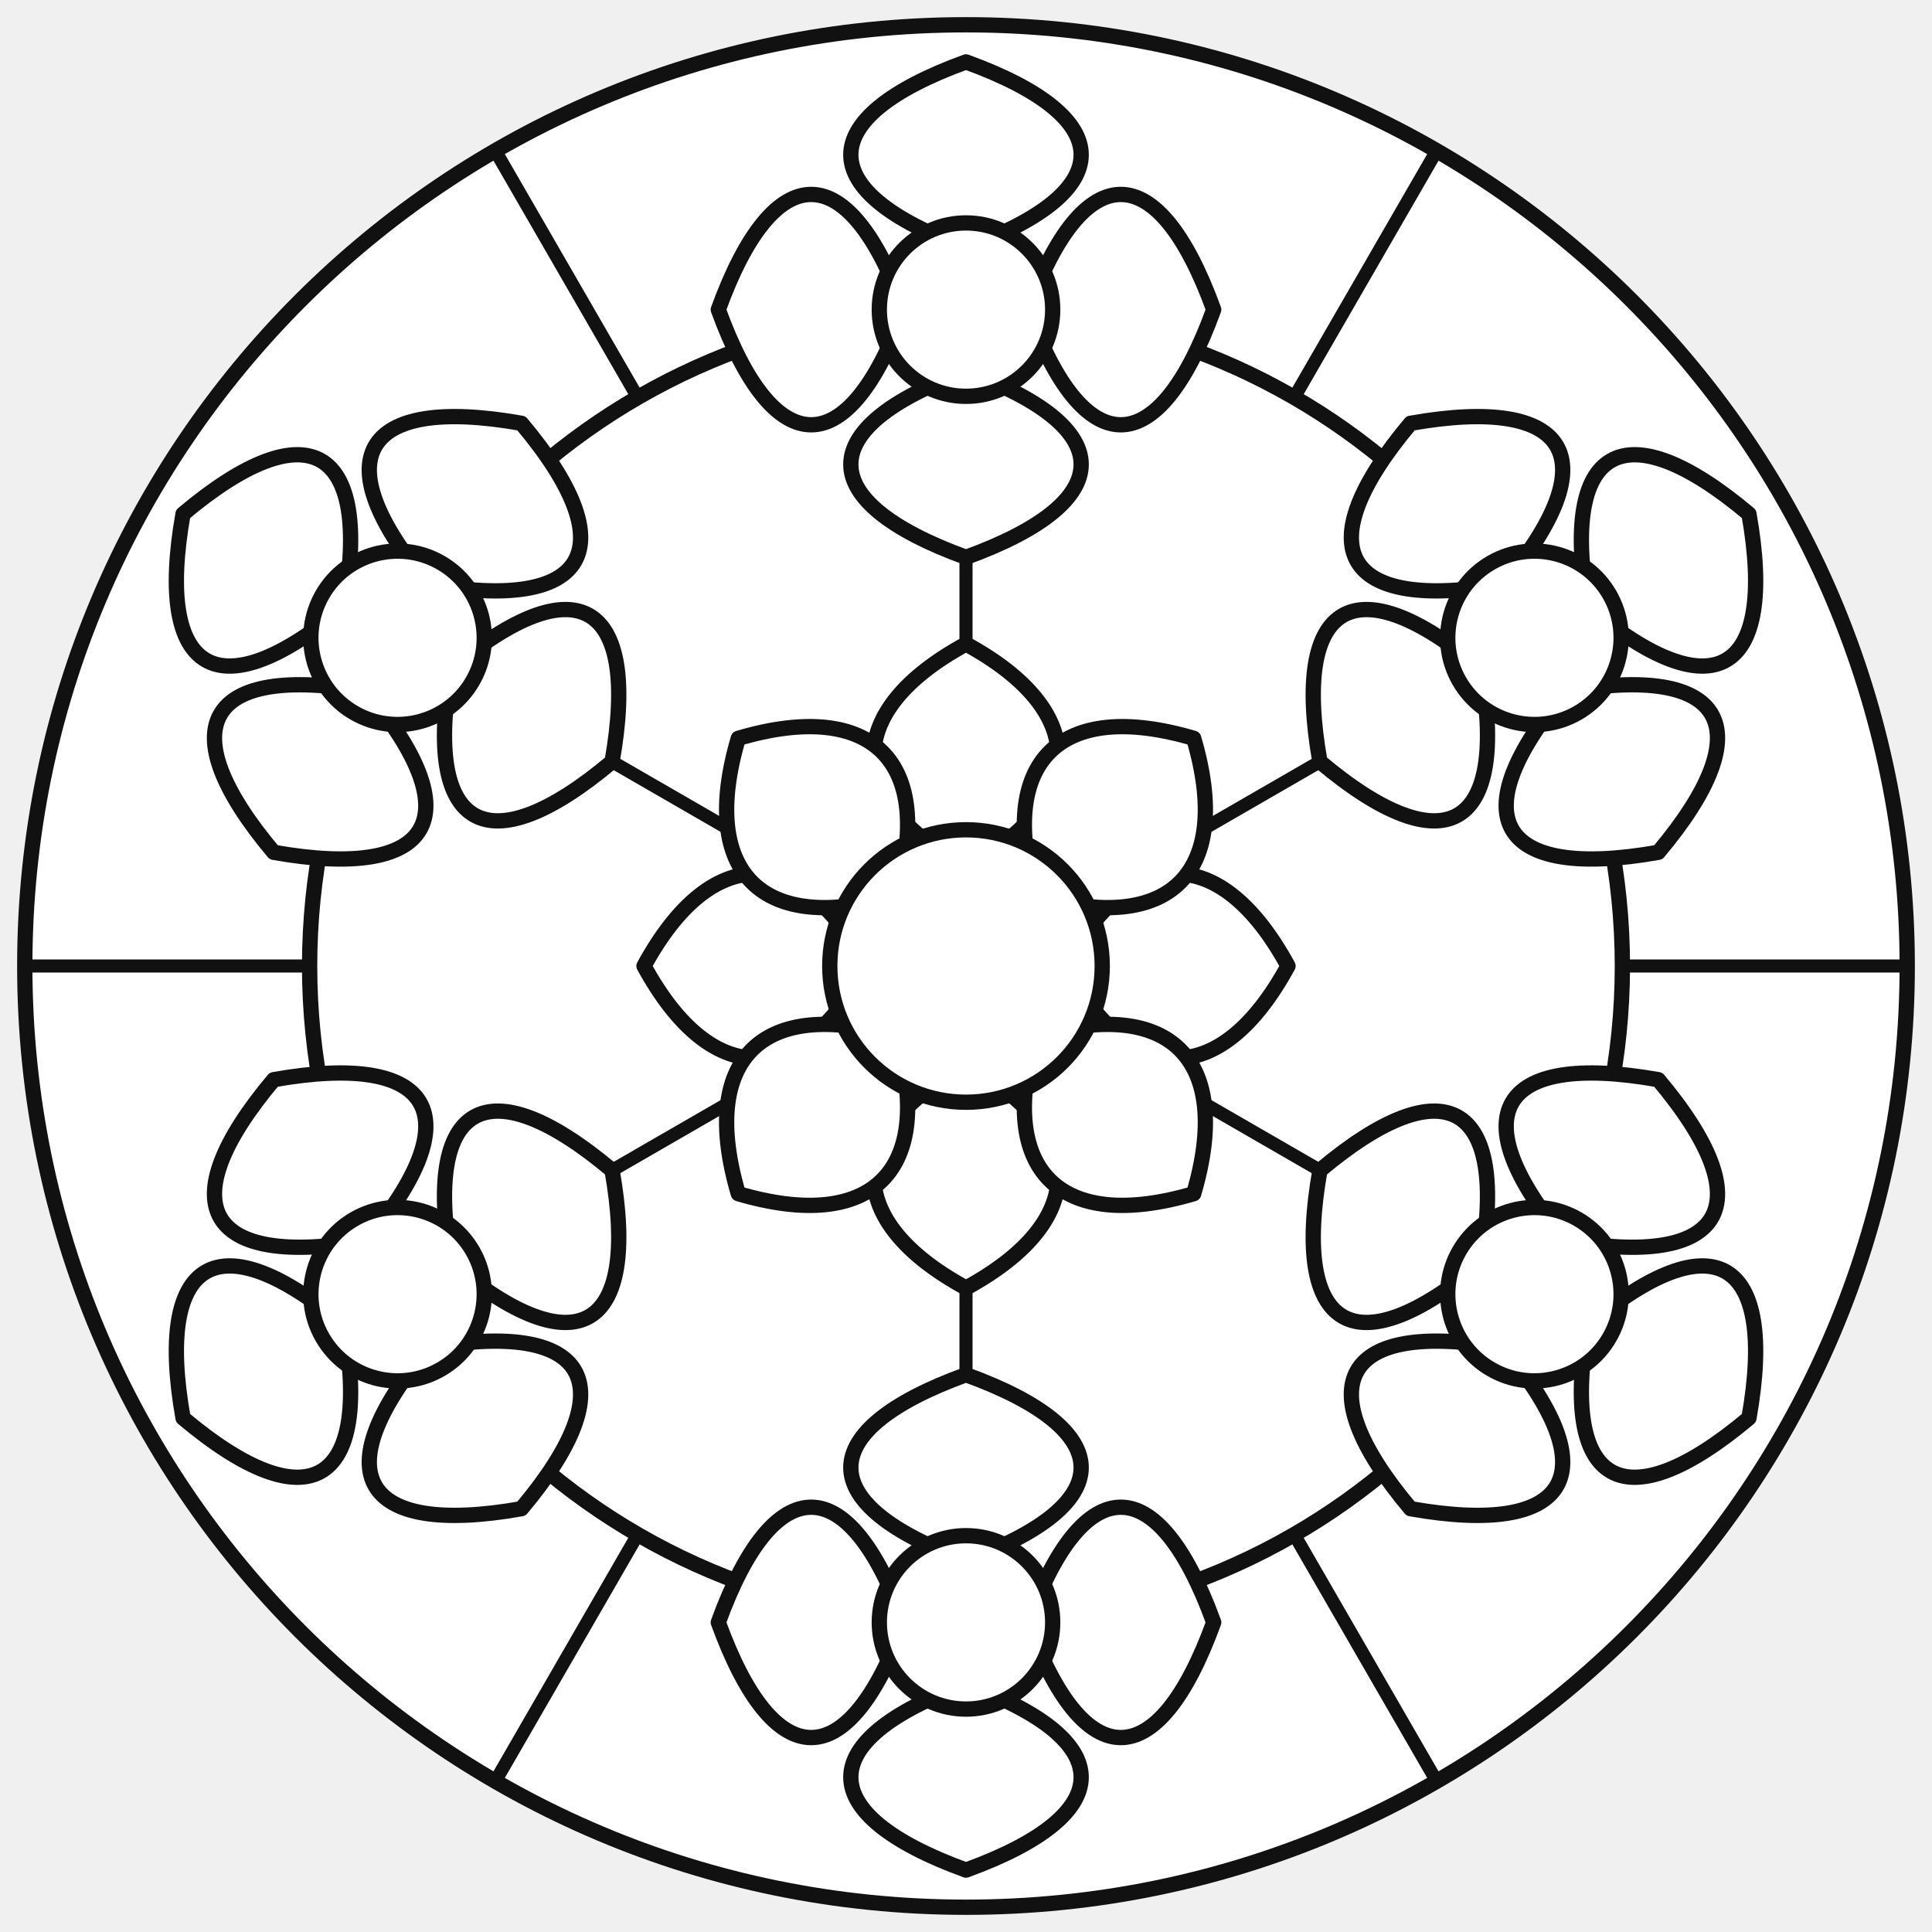
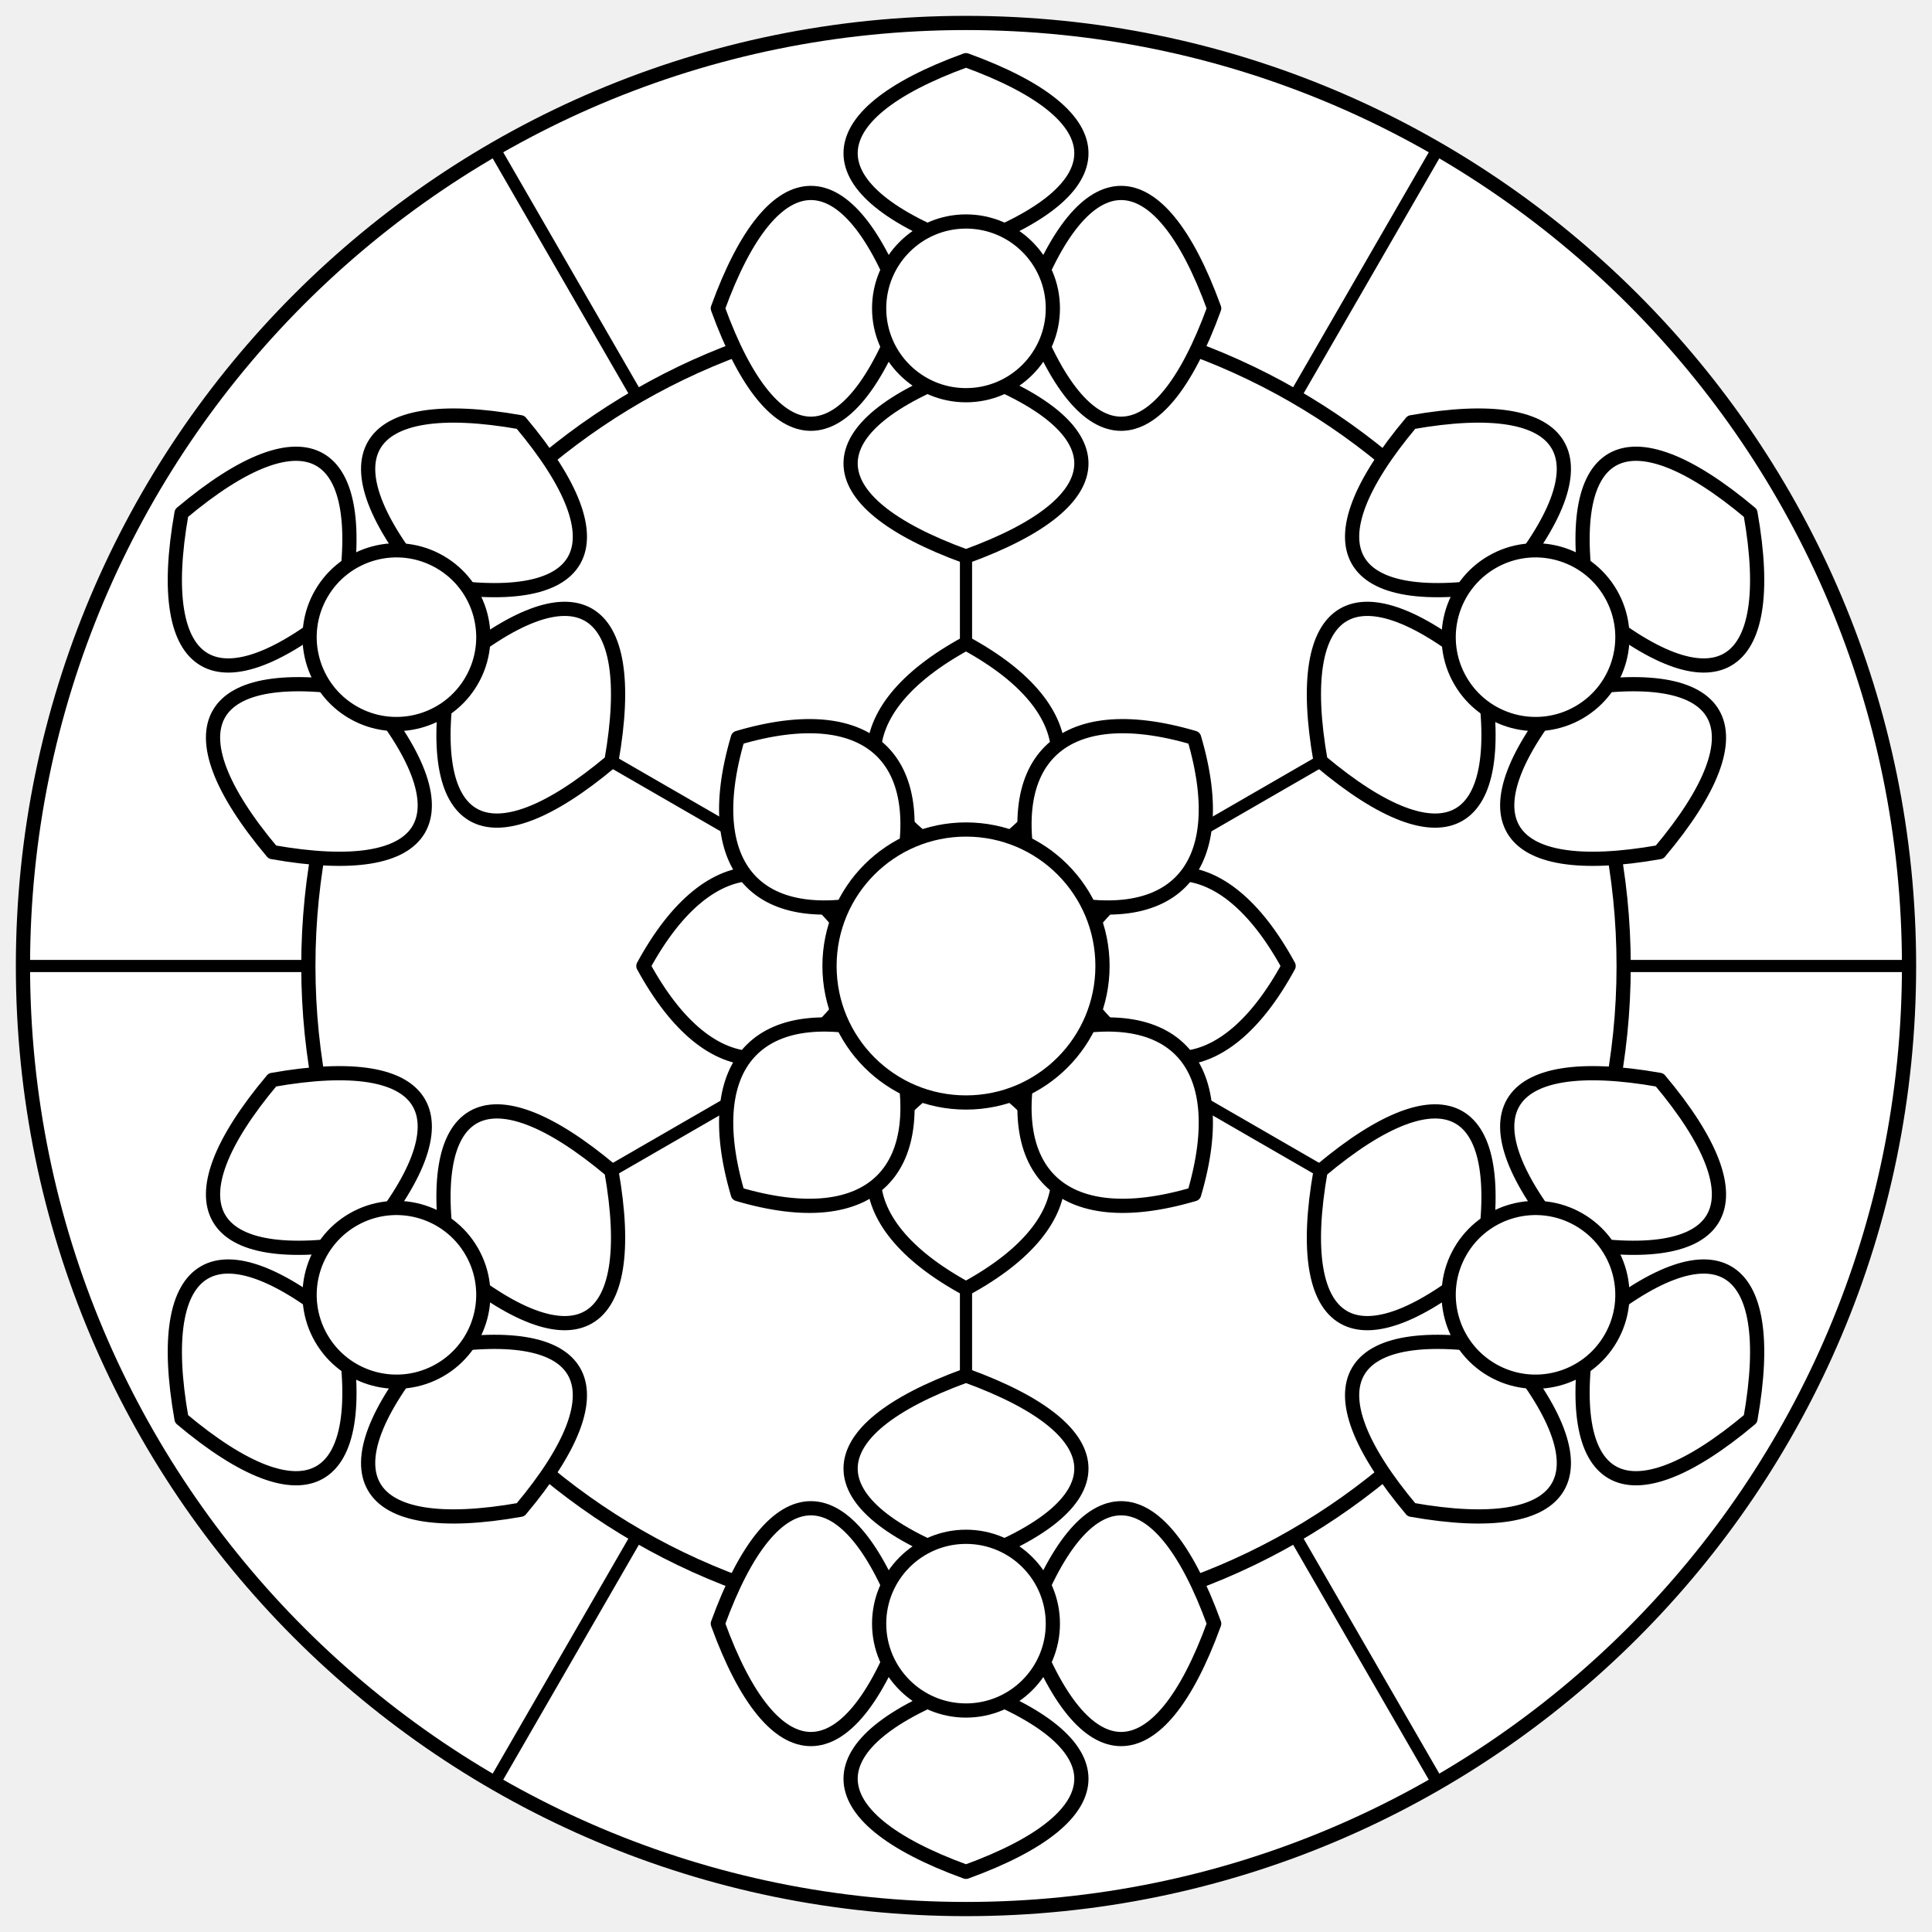
- <svg xmlns="http://www.w3.org/2000/svg" width="156mm" height="156mm" viewBox="-78 -78 156 156">
-   <circle cx="0" cy="0" r="76" fill="#ffffff" stroke="#111111" stroke-width="1.235" stroke-linejoin="round" stroke-linecap="round" />
-   <circle cx="0" cy="0" r="53" fill="none" stroke="#111111" stroke-width="1.235" stroke-linejoin="round" stroke-linecap="round" />
-   <path d="M26.5,-45.899 L38,-65.818" fill="none" stroke="#111111" stroke-width="1.058" stroke-linejoin="round" stroke-linecap="round" />
-   <path d="M0,0 L0,-53" fill="none" stroke="#111111" stroke-width="1.058" stroke-linejoin="round" stroke-linecap="round" />
-   <path d="M53,0 L76,0" fill="none" stroke="#111111" stroke-width="1.058" stroke-linejoin="round" stroke-linecap="round" />
-   <path d="M0,0 L45.899,-26.5" fill="none" stroke="#111111" stroke-width="1.058" stroke-linejoin="round" stroke-linecap="round" />
-   <path d="M26.5,45.899 L38,65.818" fill="none" stroke="#111111" stroke-width="1.058" stroke-linejoin="round" stroke-linecap="round" />
-   <path d="M0,0 L45.899,26.5" fill="none" stroke="#111111" stroke-width="1.058" stroke-linejoin="round" stroke-linecap="round" />
-   <path d="M-26.5,45.899 L-38,65.818" fill="none" stroke="#111111" stroke-width="1.058" stroke-linejoin="round" stroke-linecap="round" />
-   <path d="M0,0 L0,53" fill="none" stroke="#111111" stroke-width="1.058" stroke-linejoin="round" stroke-linecap="round" />
-   <path d="M-53,0 L-76,0" fill="none" stroke="#111111" stroke-width="1.058" stroke-linejoin="round" stroke-linecap="round" />
-   <path d="M0,0 L-45.899,26.5" fill="none" stroke="#111111" stroke-width="1.058" stroke-linejoin="round" stroke-linecap="round" />
-   <path d="M-26.5,-45.899 L-38,-65.818" fill="none" stroke="#111111" stroke-width="1.058" stroke-linejoin="round" stroke-linecap="round" />
-   <path d="M0,0 L-45.899,-26.5" fill="none" stroke="#111111" stroke-width="1.058" stroke-linejoin="round" stroke-linecap="round" />
-   <g transform="translate(0,0) rotate(0)">
-     <g class="petalo-flor">
-       <path d="M0,-8 C9.92,-13.4 9.92,-20.6 0,-26 C-9.92,-20.6 -9.92,-13.4 0,-8 Z" fill="#ffffff" stroke="#111111" stroke-width="1.235" stroke-linejoin="round" stroke-linecap="round" />
+ <svg xmlns="http://www.w3.org/2000/svg" width="168mm" height="168mm" viewBox="-84 -84 168 168">
+   <g transform="scale(1.079)">
+     <circle cx="0" cy="0" r="76" fill="#ffffff" stroke="#000000" stroke-width="1.145" stroke-linejoin="round" stroke-linecap="round" />
+     <circle cx="0" cy="0" r="53" fill="none" stroke="#000000" stroke-width="1.145" stroke-linejoin="round" stroke-linecap="round" />
+     <path d="M26.5,-45.899 L38,-65.818" fill="none" stroke="#000000" stroke-width="0.981" stroke-linejoin="round" stroke-linecap="round" />
+     <path d="M0,0 L0,-53" fill="none" stroke="#000000" stroke-width="0.981" stroke-linejoin="round" stroke-linecap="round" />
+     <path d="M53,0 L76,0" fill="none" stroke="#000000" stroke-width="0.981" stroke-linejoin="round" stroke-linecap="round" />
+     <path d="M0,0 L45.899,-26.5" fill="none" stroke="#000000" stroke-width="0.981" stroke-linejoin="round" stroke-linecap="round" />
+     <path d="M26.5,45.899 L38,65.818" fill="none" stroke="#000000" stroke-width="0.981" stroke-linejoin="round" stroke-linecap="round" />
+     <path d="M0,0 L45.899,26.5" fill="none" stroke="#000000" stroke-width="0.981" stroke-linejoin="round" stroke-linecap="round" />
+     <path d="M-26.5,45.899 L-38,65.818" fill="none" stroke="#000000" stroke-width="0.981" stroke-linejoin="round" stroke-linecap="round" />
+     <path d="M0,0 L0,53" fill="none" stroke="#000000" stroke-width="0.981" stroke-linejoin="round" stroke-linecap="round" />
+     <path d="M-53,0 L-76,0" fill="none" stroke="#000000" stroke-width="0.981" stroke-linejoin="round" stroke-linecap="round" />
+     <path d="M0,0 L-45.899,26.5" fill="none" stroke="#000000" stroke-width="0.981" stroke-linejoin="round" stroke-linecap="round" />
+     <path d="M-26.5,-45.899 L-38,-65.818" fill="none" stroke="#000000" stroke-width="0.981" stroke-linejoin="round" stroke-linecap="round" />
+     <path d="M0,0 L-45.899,-26.5" fill="none" stroke="#000000" stroke-width="0.981" stroke-linejoin="round" stroke-linecap="round" />
+     <g transform="translate(0,0) rotate(0)">
+       <g class="petalo-flor">
+         <path d="M0,-8 C9.92,-13.4 9.92,-20.6 0,-26 C-9.92,-20.6 -9.92,-13.4 0,-8 Z" fill="#ffffff" stroke="#000000" stroke-width="1.145" stroke-linejoin="round" stroke-linecap="round" />
+       </g>
+       <g class="petalo-flor">
+         <path d="M8,0 C13.4,9.92 20.6,9.92 26,0 C20.6,-9.92 13.4,-9.92 8,0 Z" fill="#ffffff" stroke="#000000" stroke-width="1.145" stroke-linejoin="round" stroke-linecap="round" />
+       </g>
+       <g class="petalo-flor">
+         <path d="M0,8 C-9.92,13.4 -9.92,20.6 0,26 C9.92,20.6 9.92,13.4 0,8 Z" fill="#ffffff" stroke="#000000" stroke-width="1.145" stroke-linejoin="round" stroke-linecap="round" />
+       </g>
+       <g class="petalo-flor">
+         <path d="M-8,0 C-13.4,-9.92 -20.6,-9.92 -26,0 C-20.6,9.92 -13.4,9.92 -8,0 Z" fill="#ffffff" stroke="#000000" stroke-width="1.145" stroke-linejoin="round" stroke-linecap="round" />
+       </g>
+       <g class="petalo-flor">
+         <path d="M5.657,-5.657 C16.49,-2.461 21.581,-7.552 18.385,-18.385 C7.552,-21.581 2.461,-16.49 5.657,-5.657 Z" fill="#ffffff" stroke="#000000" stroke-width="1.145" stroke-linejoin="round" stroke-linecap="round" />
+       </g>
+       <g class="petalo-flor">
+         <path d="M5.657,5.657 C2.461,16.49 7.552,21.581 18.385,18.385 C21.581,7.552 16.49,2.461 5.657,5.657 Z" fill="#ffffff" stroke="#000000" stroke-width="1.145" stroke-linejoin="round" stroke-linecap="round" />
+       </g>
+       <g class="petalo-flor">
+         <path d="M-5.657,5.657 C-16.49,2.461 -21.581,7.552 -18.385,18.385 C-7.552,21.581 -2.461,16.49 -5.657,5.657 Z" fill="#ffffff" stroke="#000000" stroke-width="1.145" stroke-linejoin="round" stroke-linecap="round" />
+       </g>
+       <g class="petalo-flor">
+         <path d="M-5.657,-5.657 C-2.461,-16.49 -7.552,-21.581 -18.385,-18.385 C-21.581,-7.552 -16.49,-2.461 -5.657,-5.657 Z" fill="#ffffff" stroke="#000000" stroke-width="1.145" stroke-linejoin="round" stroke-linecap="round" />
+       </g>
+       <circle cx="0" cy="0" r="11" fill="#ffffff" stroke="#000000" stroke-width="1.145" stroke-linejoin="round" stroke-linecap="round" />
    </g>
-     <g class="petalo-flor">
-       <path d="M8,0 C13.4,9.92 20.6,9.92 26,0 C20.6,-9.92 13.4,-9.92 8,0 Z" fill="#ffffff" stroke="#111111" stroke-width="1.235" stroke-linejoin="round" stroke-linecap="round" />
+     <g transform="translate(0,-53) rotate(0)">
+       <g class="petalo-flor">
+         <path d="M0,-5 C12.4,-9.5 12.4,-15.5 0,-20 C-12.4,-15.5 -12.4,-9.5 0,-5 Z" fill="#ffffff" stroke="#000000" stroke-width="1.145" stroke-linejoin="round" stroke-linecap="round" />
+       </g>
+       <g class="petalo-flor">
+         <path d="M0,5 C-12.4,9.5 -12.4,15.5 0,20 C12.4,15.5 12.4,9.5 0,5 Z" fill="#ffffff" stroke="#000000" stroke-width="1.145" stroke-linejoin="round" stroke-linecap="round" />
+       </g>
+       <g class="petalo-flor">
+         <path d="M5,0 C9.5,12.4 15.5,12.4 20,0 C15.5,-12.4 9.5,-12.4 5,0 Z" fill="#ffffff" stroke="#000000" stroke-width="1.145" stroke-linejoin="round" stroke-linecap="round" />
+       </g>
+       <g class="petalo-flor">
+         <path d="M-5,0 C-9.5,-12.4 -15.5,-12.4 -20,0 C-15.5,12.4 -9.5,12.4 -5,0 Z" fill="#ffffff" stroke="#000000" stroke-width="1.145" stroke-linejoin="round" stroke-linecap="round" />
+       </g>
+       <circle cx="0" cy="0" r="7" fill="#ffffff" stroke="#000000" stroke-width="1.145" stroke-linejoin="round" stroke-linecap="round" />
    </g>
-     <g class="petalo-flor">
-       <path d="M0,8 C-9.92,13.4 -9.92,20.6 0,26 C9.92,20.6 9.92,13.4 0,8 Z" fill="#ffffff" stroke="#111111" stroke-width="1.235" stroke-linejoin="round" stroke-linecap="round" />
+     <g transform="translate(45.899,-26.5) rotate(60)">
+       <g class="petalo-flor">
+         <path d="M0,-5 C12.4,-9.5 12.4,-15.5 0,-20 C-12.4,-15.5 -12.4,-9.5 0,-5 Z" fill="#ffffff" stroke="#000000" stroke-width="1.145" stroke-linejoin="round" stroke-linecap="round" />
+       </g>
+       <g class="petalo-flor">
+         <path d="M0,5 C-12.4,9.5 -12.4,15.5 0,20 C12.4,15.5 12.4,9.5 0,5 Z" fill="#ffffff" stroke="#000000" stroke-width="1.145" stroke-linejoin="round" stroke-linecap="round" />
+       </g>
+       <g class="petalo-flor">
+         <path d="M5,0 C9.5,12.4 15.5,12.4 20,0 C15.5,-12.4 9.5,-12.4 5,0 Z" fill="#ffffff" stroke="#000000" stroke-width="1.145" stroke-linejoin="round" stroke-linecap="round" />
+       </g>
+       <g class="petalo-flor">
+         <path d="M-5,0 C-9.5,-12.4 -15.5,-12.4 -20,0 C-15.5,12.4 -9.5,12.4 -5,0 Z" fill="#ffffff" stroke="#000000" stroke-width="1.145" stroke-linejoin="round" stroke-linecap="round" />
+       </g>
+       <circle cx="0" cy="0" r="7" fill="#ffffff" stroke="#000000" stroke-width="1.145" stroke-linejoin="round" stroke-linecap="round" />
    </g>
-     <g class="petalo-flor">
-       <path d="M-8,0 C-13.4,-9.92 -20.6,-9.92 -26,0 C-20.6,9.92 -13.4,9.92 -8,0 Z" fill="#ffffff" stroke="#111111" stroke-width="1.235" stroke-linejoin="round" stroke-linecap="round" />
+     <g transform="translate(45.899,26.5) rotate(120)">
+       <g class="petalo-flor">
+         <path d="M0,-5 C12.4,-9.5 12.4,-15.5 0,-20 C-12.4,-15.5 -12.4,-9.5 0,-5 Z" fill="#ffffff" stroke="#000000" stroke-width="1.145" stroke-linejoin="round" stroke-linecap="round" />
+       </g>
+       <g class="petalo-flor">
+         <path d="M0,5 C-12.4,9.5 -12.4,15.5 0,20 C12.4,15.5 12.4,9.5 0,5 Z" fill="#ffffff" stroke="#000000" stroke-width="1.145" stroke-linejoin="round" stroke-linecap="round" />
+       </g>
+       <g class="petalo-flor">
+         <path d="M5,0 C9.5,12.4 15.5,12.4 20,0 C15.5,-12.4 9.5,-12.4 5,0 Z" fill="#ffffff" stroke="#000000" stroke-width="1.145" stroke-linejoin="round" stroke-linecap="round" />
+       </g>
+       <g class="petalo-flor">
+         <path d="M-5,0 C-9.5,-12.4 -15.5,-12.4 -20,0 C-15.5,12.4 -9.5,12.4 -5,0 Z" fill="#ffffff" stroke="#000000" stroke-width="1.145" stroke-linejoin="round" stroke-linecap="round" />
+       </g>
+       <circle cx="0" cy="0" r="7" fill="#ffffff" stroke="#000000" stroke-width="1.145" stroke-linejoin="round" stroke-linecap="round" />
    </g>
-     <g class="petalo-flor">
-       <path d="M5.657,-5.657 C16.49,-2.461 21.581,-7.552 18.385,-18.385 C7.552,-21.581 2.461,-16.49 5.657,-5.657 Z" fill="#ffffff" stroke="#111111" stroke-width="1.235" stroke-linejoin="round" stroke-linecap="round" />
+     <g transform="translate(0,53) rotate(180)">
+       <g class="petalo-flor">
+         <path d="M0,-5 C12.4,-9.5 12.4,-15.5 0,-20 C-12.4,-15.5 -12.4,-9.5 0,-5 Z" fill="#ffffff" stroke="#000000" stroke-width="1.145" stroke-linejoin="round" stroke-linecap="round" />
+       </g>
+       <g class="petalo-flor">
+         <path d="M0,5 C-12.4,9.5 -12.4,15.5 0,20 C12.4,15.5 12.4,9.5 0,5 Z" fill="#ffffff" stroke="#000000" stroke-width="1.145" stroke-linejoin="round" stroke-linecap="round" />
+       </g>
+       <g class="petalo-flor">
+         <path d="M5,0 C9.5,12.4 15.5,12.4 20,0 C15.5,-12.4 9.5,-12.4 5,0 Z" fill="#ffffff" stroke="#000000" stroke-width="1.145" stroke-linejoin="round" stroke-linecap="round" />
+       </g>
+       <g class="petalo-flor">
+         <path d="M-5,0 C-9.5,-12.4 -15.5,-12.4 -20,0 C-15.5,12.4 -9.5,12.4 -5,0 Z" fill="#ffffff" stroke="#000000" stroke-width="1.145" stroke-linejoin="round" stroke-linecap="round" />
+       </g>
+       <circle cx="0" cy="0" r="7" fill="#ffffff" stroke="#000000" stroke-width="1.145" stroke-linejoin="round" stroke-linecap="round" />
    </g>
-     <g class="petalo-flor">
-       <path d="M5.657,5.657 C2.461,16.49 7.552,21.581 18.385,18.385 C21.581,7.552 16.49,2.461 5.657,5.657 Z" fill="#ffffff" stroke="#111111" stroke-width="1.235" stroke-linejoin="round" stroke-linecap="round" />
+     <g transform="translate(-45.899,26.5) rotate(240)">
+       <g class="petalo-flor">
+         <path d="M0,-5 C12.4,-9.5 12.4,-15.5 0,-20 C-12.4,-15.5 -12.4,-9.5 0,-5 Z" fill="#ffffff" stroke="#000000" stroke-width="1.145" stroke-linejoin="round" stroke-linecap="round" />
+       </g>
+       <g class="petalo-flor">
+         <path d="M0,5 C-12.4,9.5 -12.4,15.5 0,20 C12.4,15.5 12.4,9.5 0,5 Z" fill="#ffffff" stroke="#000000" stroke-width="1.145" stroke-linejoin="round" stroke-linecap="round" />
+       </g>
+       <g class="petalo-flor">
+         <path d="M5,0 C9.5,12.4 15.5,12.4 20,0 C15.5,-12.4 9.5,-12.4 5,0 Z" fill="#ffffff" stroke="#000000" stroke-width="1.145" stroke-linejoin="round" stroke-linecap="round" />
+       </g>
+       <g class="petalo-flor">
+         <path d="M-5,0 C-9.5,-12.4 -15.5,-12.4 -20,0 C-15.5,12.4 -9.5,12.4 -5,0 Z" fill="#ffffff" stroke="#000000" stroke-width="1.145" stroke-linejoin="round" stroke-linecap="round" />
+       </g>
+       <circle cx="0" cy="0" r="7" fill="#ffffff" stroke="#000000" stroke-width="1.145" stroke-linejoin="round" stroke-linecap="round" />
    </g>
-     <g class="petalo-flor">
-       <path d="M-5.657,5.657 C-16.49,2.461 -21.581,7.552 -18.385,18.385 C-7.552,21.581 -2.461,16.49 -5.657,5.657 Z" fill="#ffffff" stroke="#111111" stroke-width="1.235" stroke-linejoin="round" stroke-linecap="round" />
+     <g transform="translate(-45.899,-26.5) rotate(300)">
+       <g class="petalo-flor">
+         <path d="M0,-5 C12.4,-9.5 12.4,-15.5 0,-20 C-12.4,-15.5 -12.4,-9.5 0,-5 Z" fill="#ffffff" stroke="#000000" stroke-width="1.145" stroke-linejoin="round" stroke-linecap="round" />
+       </g>
+       <g class="petalo-flor">
+         <path d="M0,5 C-12.4,9.5 -12.4,15.5 0,20 C12.4,15.5 12.4,9.5 0,5 Z" fill="#ffffff" stroke="#000000" stroke-width="1.145" stroke-linejoin="round" stroke-linecap="round" />
+       </g>
+       <g class="petalo-flor">
+         <path d="M5,0 C9.5,12.4 15.5,12.4 20,0 C15.5,-12.4 9.5,-12.4 5,0 Z" fill="#ffffff" stroke="#000000" stroke-width="1.145" stroke-linejoin="round" stroke-linecap="round" />
+       </g>
+       <g class="petalo-flor">
+         <path d="M-5,0 C-9.5,-12.4 -15.5,-12.4 -20,0 C-15.5,12.4 -9.5,12.4 -5,0 Z" fill="#ffffff" stroke="#000000" stroke-width="1.145" stroke-linejoin="round" stroke-linecap="round" />
+       </g>
+       <circle cx="0" cy="0" r="7" fill="#ffffff" stroke="#000000" stroke-width="1.145" stroke-linejoin="round" stroke-linecap="round" />
    </g>
-     <g class="petalo-flor">
-       <path d="M-5.657,-5.657 C-2.461,-16.49 -7.552,-21.581 -18.385,-18.385 C-21.581,-7.552 -16.49,-2.461 -5.657,-5.657 Z" fill="#ffffff" stroke="#111111" stroke-width="1.235" stroke-linejoin="round" stroke-linecap="round" />
-     </g>
-     <circle cx="0" cy="0" r="11" fill="#ffffff" stroke="#111111" stroke-width="1.235" stroke-linejoin="round" stroke-linecap="round" />
-   </g>
-   <g transform="translate(0,-53) rotate(0)">
-     <g class="petalo-flor">
-       <path d="M0,-5 C12.4,-9.5 12.4,-15.5 0,-20 C-12.4,-15.5 -12.4,-9.5 0,-5 Z" fill="#ffffff" stroke="#111111" stroke-width="1.235" stroke-linejoin="round" stroke-linecap="round" />
-     </g>
-     <g class="petalo-flor">
-       <path d="M0,5 C-12.4,9.5 -12.4,15.5 0,20 C12.4,15.5 12.4,9.5 0,5 Z" fill="#ffffff" stroke="#111111" stroke-width="1.235" stroke-linejoin="round" stroke-linecap="round" />
-     </g>
-     <g class="petalo-flor">
-       <path d="M5,0 C9.5,12.4 15.5,12.4 20,0 C15.5,-12.4 9.5,-12.4 5,0 Z" fill="#ffffff" stroke="#111111" stroke-width="1.235" stroke-linejoin="round" stroke-linecap="round" />
-     </g>
-     <g class="petalo-flor">
-       <path d="M-5,0 C-9.5,-12.4 -15.5,-12.4 -20,0 C-15.5,12.4 -9.5,12.4 -5,0 Z" fill="#ffffff" stroke="#111111" stroke-width="1.235" stroke-linejoin="round" stroke-linecap="round" />
-     </g>
-     <circle cx="0" cy="0" r="7" fill="#ffffff" stroke="#111111" stroke-width="1.235" stroke-linejoin="round" stroke-linecap="round" />
-   </g>
-   <g transform="translate(45.899,-26.5) rotate(60)">
-     <g class="petalo-flor">
-       <path d="M0,-5 C12.4,-9.5 12.4,-15.5 0,-20 C-12.4,-15.5 -12.4,-9.5 0,-5 Z" fill="#ffffff" stroke="#111111" stroke-width="1.235" stroke-linejoin="round" stroke-linecap="round" />
-     </g>
-     <g class="petalo-flor">
-       <path d="M0,5 C-12.4,9.5 -12.4,15.5 0,20 C12.4,15.5 12.4,9.5 0,5 Z" fill="#ffffff" stroke="#111111" stroke-width="1.235" stroke-linejoin="round" stroke-linecap="round" />
-     </g>
-     <g class="petalo-flor">
-       <path d="M5,0 C9.5,12.4 15.5,12.4 20,0 C15.5,-12.4 9.5,-12.4 5,0 Z" fill="#ffffff" stroke="#111111" stroke-width="1.235" stroke-linejoin="round" stroke-linecap="round" />
-     </g>
-     <g class="petalo-flor">
-       <path d="M-5,0 C-9.5,-12.4 -15.5,-12.4 -20,0 C-15.5,12.4 -9.5,12.4 -5,0 Z" fill="#ffffff" stroke="#111111" stroke-width="1.235" stroke-linejoin="round" stroke-linecap="round" />
-     </g>
-     <circle cx="0" cy="0" r="7" fill="#ffffff" stroke="#111111" stroke-width="1.235" stroke-linejoin="round" stroke-linecap="round" />
-   </g>
-   <g transform="translate(45.899,26.5) rotate(120)">
-     <g class="petalo-flor">
-       <path d="M0,-5 C12.4,-9.5 12.4,-15.5 0,-20 C-12.4,-15.5 -12.4,-9.5 0,-5 Z" fill="#ffffff" stroke="#111111" stroke-width="1.235" stroke-linejoin="round" stroke-linecap="round" />
-     </g>
-     <g class="petalo-flor">
-       <path d="M0,5 C-12.4,9.5 -12.4,15.5 0,20 C12.4,15.5 12.4,9.5 0,5 Z" fill="#ffffff" stroke="#111111" stroke-width="1.235" stroke-linejoin="round" stroke-linecap="round" />
-     </g>
-     <g class="petalo-flor">
-       <path d="M5,0 C9.5,12.4 15.5,12.4 20,0 C15.5,-12.4 9.5,-12.4 5,0 Z" fill="#ffffff" stroke="#111111" stroke-width="1.235" stroke-linejoin="round" stroke-linecap="round" />
-     </g>
-     <g class="petalo-flor">
-       <path d="M-5,0 C-9.5,-12.4 -15.5,-12.4 -20,0 C-15.5,12.4 -9.5,12.4 -5,0 Z" fill="#ffffff" stroke="#111111" stroke-width="1.235" stroke-linejoin="round" stroke-linecap="round" />
-     </g>
-     <circle cx="0" cy="0" r="7" fill="#ffffff" stroke="#111111" stroke-width="1.235" stroke-linejoin="round" stroke-linecap="round" />
-   </g>
-   <g transform="translate(0,53) rotate(180)">
-     <g class="petalo-flor">
-       <path d="M0,-5 C12.4,-9.5 12.4,-15.5 0,-20 C-12.4,-15.5 -12.4,-9.5 0,-5 Z" fill="#ffffff" stroke="#111111" stroke-width="1.235" stroke-linejoin="round" stroke-linecap="round" />
-     </g>
-     <g class="petalo-flor">
-       <path d="M0,5 C-12.4,9.5 -12.4,15.5 0,20 C12.4,15.5 12.4,9.5 0,5 Z" fill="#ffffff" stroke="#111111" stroke-width="1.235" stroke-linejoin="round" stroke-linecap="round" />
-     </g>
-     <g class="petalo-flor">
-       <path d="M5,0 C9.5,12.4 15.5,12.4 20,0 C15.5,-12.4 9.5,-12.4 5,0 Z" fill="#ffffff" stroke="#111111" stroke-width="1.235" stroke-linejoin="round" stroke-linecap="round" />
-     </g>
-     <g class="petalo-flor">
-       <path d="M-5,0 C-9.5,-12.4 -15.5,-12.4 -20,0 C-15.5,12.4 -9.5,12.4 -5,0 Z" fill="#ffffff" stroke="#111111" stroke-width="1.235" stroke-linejoin="round" stroke-linecap="round" />
-     </g>
-     <circle cx="0" cy="0" r="7" fill="#ffffff" stroke="#111111" stroke-width="1.235" stroke-linejoin="round" stroke-linecap="round" />
-   </g>
-   <g transform="translate(-45.899,26.5) rotate(240)">
-     <g class="petalo-flor">
-       <path d="M0,-5 C12.4,-9.5 12.4,-15.5 0,-20 C-12.4,-15.5 -12.4,-9.5 0,-5 Z" fill="#ffffff" stroke="#111111" stroke-width="1.235" stroke-linejoin="round" stroke-linecap="round" />
-     </g>
-     <g class="petalo-flor">
-       <path d="M0,5 C-12.4,9.5 -12.4,15.5 0,20 C12.4,15.5 12.4,9.5 0,5 Z" fill="#ffffff" stroke="#111111" stroke-width="1.235" stroke-linejoin="round" stroke-linecap="round" />
-     </g>
-     <g class="petalo-flor">
-       <path d="M5,0 C9.5,12.4 15.5,12.4 20,0 C15.5,-12.4 9.5,-12.4 5,0 Z" fill="#ffffff" stroke="#111111" stroke-width="1.235" stroke-linejoin="round" stroke-linecap="round" />
-     </g>
-     <g class="petalo-flor">
-       <path d="M-5,0 C-9.5,-12.4 -15.5,-12.4 -20,0 C-15.5,12.4 -9.5,12.4 -5,0 Z" fill="#ffffff" stroke="#111111" stroke-width="1.235" stroke-linejoin="round" stroke-linecap="round" />
-     </g>
-     <circle cx="0" cy="0" r="7" fill="#ffffff" stroke="#111111" stroke-width="1.235" stroke-linejoin="round" stroke-linecap="round" />
-   </g>
-   <g transform="translate(-45.899,-26.5) rotate(300)">
-     <g class="petalo-flor">
-       <path d="M0,-5 C12.4,-9.5 12.4,-15.5 0,-20 C-12.4,-15.5 -12.4,-9.5 0,-5 Z" fill="#ffffff" stroke="#111111" stroke-width="1.235" stroke-linejoin="round" stroke-linecap="round" />
-     </g>
-     <g class="petalo-flor">
-       <path d="M0,5 C-12.4,9.5 -12.4,15.5 0,20 C12.4,15.5 12.4,9.5 0,5 Z" fill="#ffffff" stroke="#111111" stroke-width="1.235" stroke-linejoin="round" stroke-linecap="round" />
-     </g>
-     <g class="petalo-flor">
-       <path d="M5,0 C9.5,12.4 15.5,12.4 20,0 C15.5,-12.4 9.5,-12.4 5,0 Z" fill="#ffffff" stroke="#111111" stroke-width="1.235" stroke-linejoin="round" stroke-linecap="round" />
-     </g>
-     <g class="petalo-flor">
-       <path d="M-5,0 C-9.5,-12.4 -15.5,-12.4 -20,0 C-15.5,12.4 -9.5,12.4 -5,0 Z" fill="#ffffff" stroke="#111111" stroke-width="1.235" stroke-linejoin="round" stroke-linecap="round" />
-     </g>
-     <circle cx="0" cy="0" r="7" fill="#ffffff" stroke="#111111" stroke-width="1.235" stroke-linejoin="round" stroke-linecap="round" />
  </g>
</svg>
